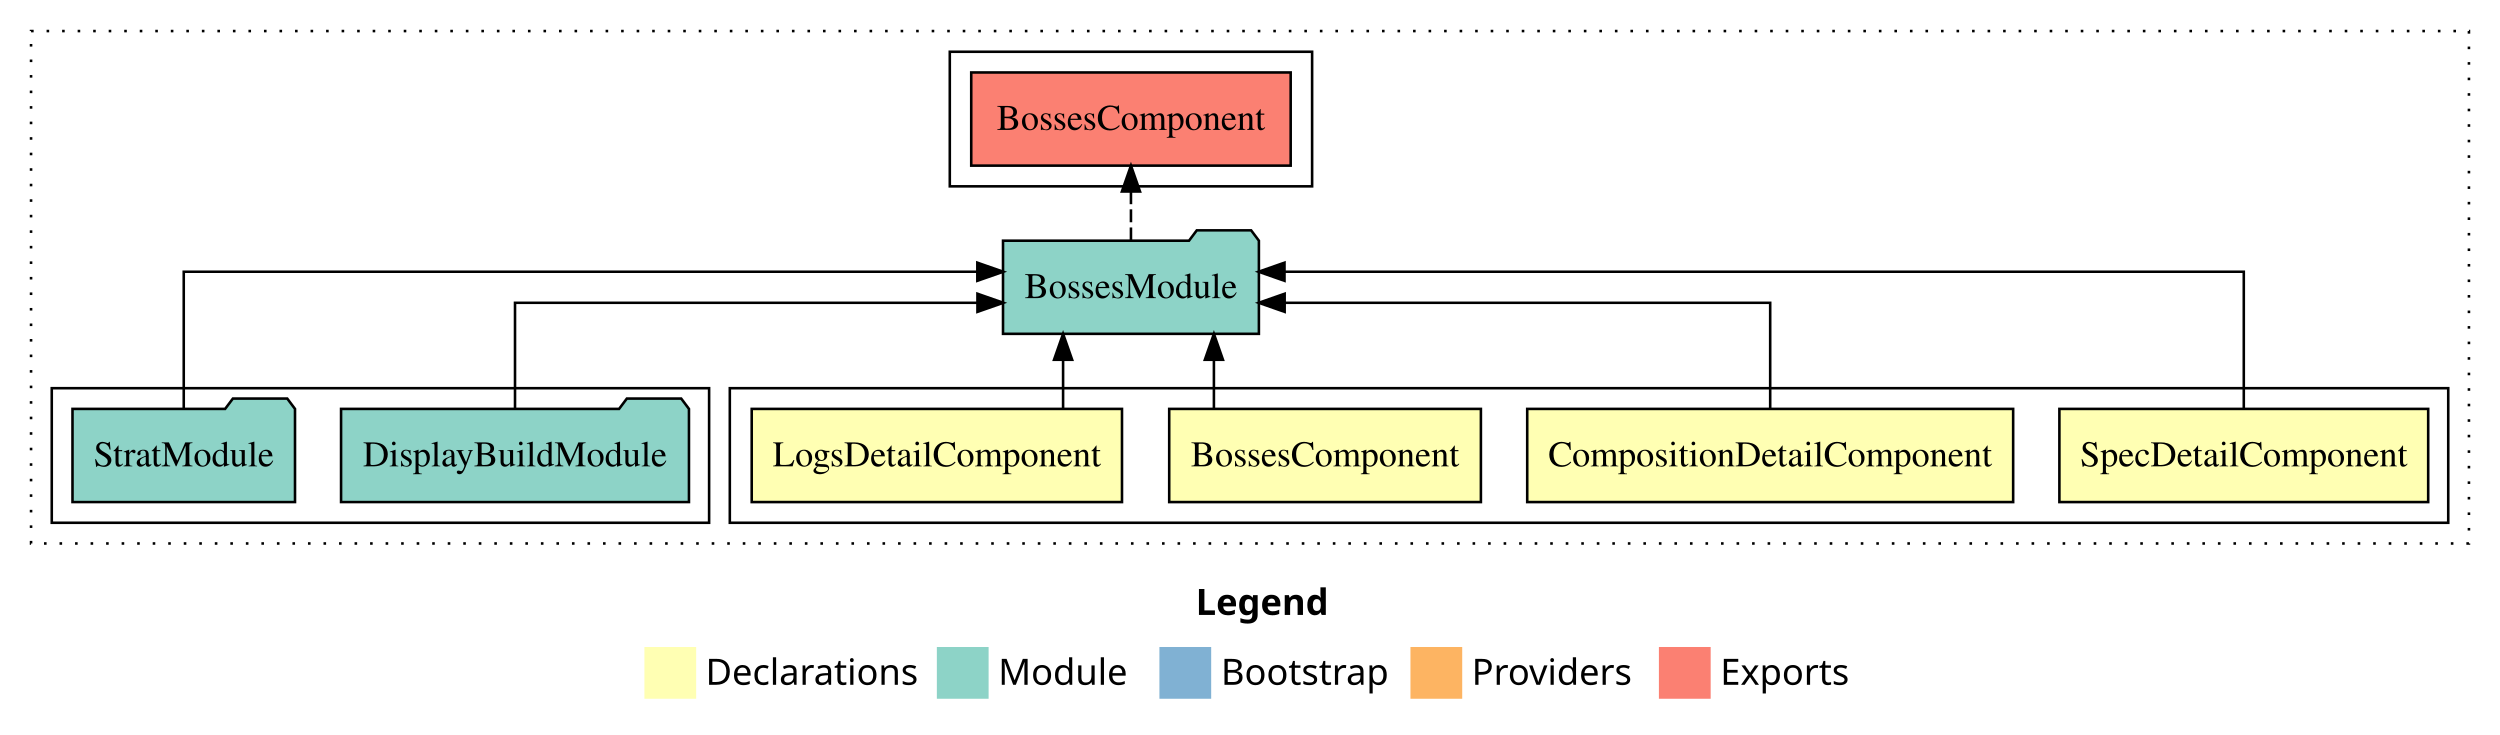
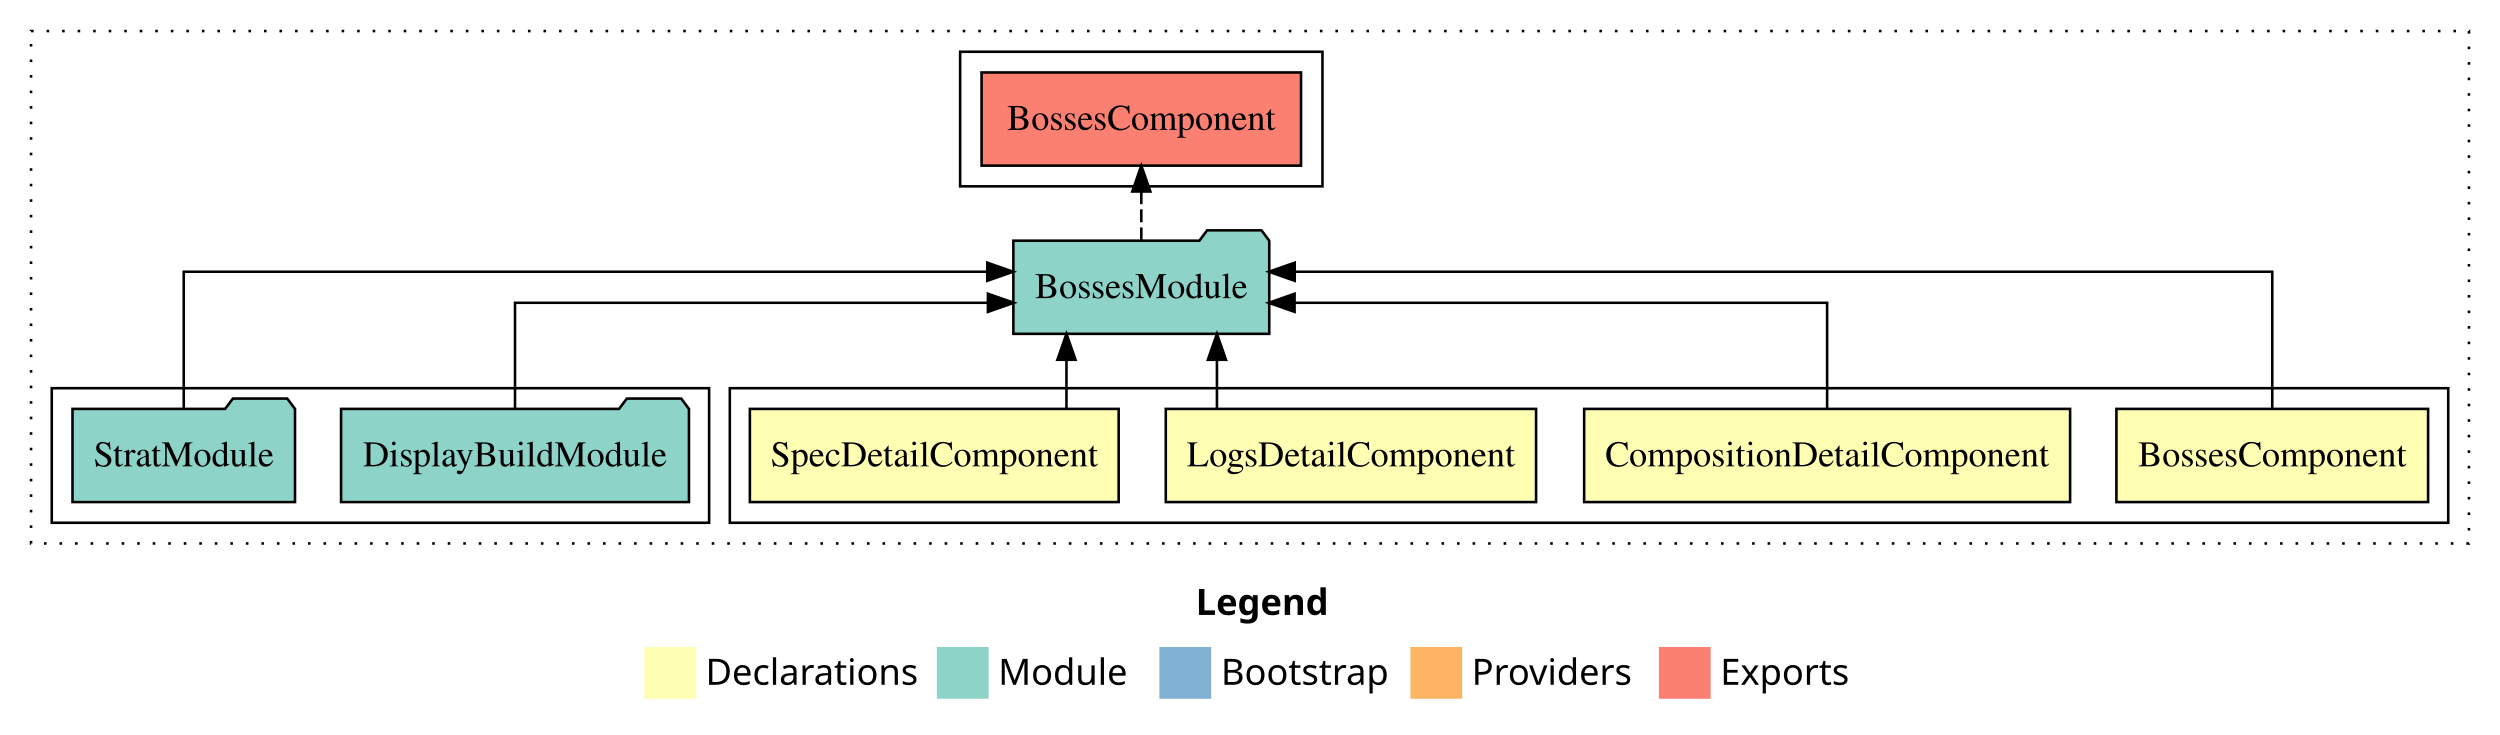
<svg xmlns="http://www.w3.org/2000/svg" width="966pt" height="284pt" viewBox="0.00 0.00 966.00 284.00">
  <g id="graph0" class="graph" transform="scale(1 1) rotate(0) translate(4 280)">
    <polygon fill="#ffffff" stroke="transparent" points="-4,4 -4,-280 962,-280 962,4 -4,4" />
    <text text-anchor="start" x="458.009" y="-42.4" font-family="sans-serif" font-weight="bold" font-size="14.00" fill="#000000">Legend</text>
    <polygon fill="#ffffb3" stroke="transparent" points="245,-10 245,-30 265,-30 265,-10 245,-10" />
    <text text-anchor="start" x="268.629" y="-15.4" font-family="sans-serif" font-size="14.00" fill="#000000">  Declarations</text>
    <polygon fill="#8dd3c7" stroke="transparent" points="358,-10 358,-30 378,-30 378,-10 358,-10" />
    <text text-anchor="start" x="381.725" y="-15.4" font-family="sans-serif" font-size="14.00" fill="#000000">  Module</text>
    <polygon fill="#80b1d3" stroke="transparent" points="444,-10 444,-30 464,-30 464,-10 444,-10" />
    <text text-anchor="start" x="467.781" y="-15.4" font-family="sans-serif" font-size="14.00" fill="#000000">  Bootstrap</text>
    <polygon fill="#fdb462" stroke="transparent" points="541,-10 541,-30 561,-30 561,-10 541,-10" />
    <text text-anchor="start" x="564.673" y="-15.4" font-family="sans-serif" font-size="14.00" fill="#000000">  Providers</text>
    <polygon fill="#fb8072" stroke="transparent" points="637,-10 637,-30 657,-30 657,-10 637,-10" />
    <text text-anchor="start" x="660.726" y="-15.4" font-family="sans-serif" font-size="14.00" fill="#000000">  Exports</text>
    <g id="clust1" class="cluster">
      <polygon fill="none" stroke="#000000" stroke-dasharray="1,5" points="8,-70 8,-268 950,-268 950,-70 8,-70" />
    </g>
    <g id="clust2" class="cluster">
      <polygon fill="none" stroke="#000000" points="278,-78 278,-130 942,-130 942,-78 278,-78" />
    </g>
    <g id="clust7" class="cluster">
      <polygon fill="none" stroke="#000000" points="16,-78 16,-130 270,-130 270,-78 16,-78" />
    </g>
    <g id="clust8" class="cluster">
-       <polygon fill="none" stroke="#000000" points="363,-208 363,-260 503,-260 503,-208 363,-208" />
+       <polygon fill="none" stroke="#000000" points="367,-208 367,-260 507,-260 507,-208 367,-208" />
    </g>
    <g id="node1" class="node">
-       <polygon fill="#ffffb3" stroke="#000000" points="934.252,-122 791.748,-122 791.748,-86 934.252,-86 934.252,-122" />
-       <text text-anchor="middle" x="863" y="-99.8" font-family="Times,serif" font-size="14.00" fill="#000000">SpecDetailComponent</text>
+       <polygon fill="#ffffb3" stroke="#000000" points="934.218,-122 813.782,-122 813.782,-86 934.218,-86 934.218,-122" />
+       <text text-anchor="middle" x="874" y="-99.8" font-family="Times,serif" font-size="14.00" fill="#000000">BossesComponent</text>
    </g>
    <g id="node5" class="node">
-       <polygon fill="#8dd3c7" stroke="#000000" points="482.436,-187 479.436,-191 458.436,-191 455.436,-187 383.564,-187 383.564,-151 482.436,-151 482.436,-187" />
-       <text text-anchor="middle" x="433" y="-164.8" font-family="Times,serif" font-size="14.00" fill="#000000">BossesModule</text>
+       <polygon fill="#8dd3c7" stroke="#000000" points="486.436,-187 483.436,-191 462.436,-191 459.436,-187 387.564,-187 387.564,-151 486.436,-151 486.436,-187" />
+       <text text-anchor="middle" x="437" y="-164.8" font-family="Times,serif" font-size="14.00" fill="#000000">BossesModule</text>
    </g>
    <g id="edge1" class="edge">
-       <path fill="none" stroke="#000000" d="M863,-122.284C863,-143.321 863,-175 863,-175 863,-175 492.327,-175 492.327,-175" />
-       <polygon fill="#000000" stroke="#000000" points="492.327,-171.5 482.327,-175 492.326,-178.5 492.327,-171.5" />
+       <path fill="none" stroke="#000000" d="M874,-122.284C874,-143.321 874,-175 874,-175 874,-175 496.28,-175 496.28,-175" />
+       <polygon fill="#000000" stroke="#000000" points="496.28,-171.5 486.28,-175 496.28,-178.5 496.28,-171.5" />
    </g>
    <g id="node2" class="node">
-       <polygon fill="#ffffb3" stroke="#000000" points="773.884,-122 586.116,-122 586.116,-86 773.884,-86 773.884,-122" />
-       <text text-anchor="middle" x="680" y="-99.8" font-family="Times,serif" font-size="14.00" fill="#000000">CompositionDetailComponent</text>
+       <polygon fill="#ffffb3" stroke="#000000" points="795.884,-122 608.116,-122 608.116,-86 795.884,-86 795.884,-122" />
+       <text text-anchor="middle" x="702" y="-99.8" font-family="Times,serif" font-size="14.00" fill="#000000">CompositionDetailComponent</text>
    </g>
    <g id="edge2" class="edge">
-       <path fill="none" stroke="#000000" d="M680,-122.022C680,-139.373 680,-163 680,-163 680,-163 492.39,-163 492.39,-163" />
-       <polygon fill="#000000" stroke="#000000" points="492.39,-159.5 482.39,-163 492.39,-166.5 492.39,-159.5" />
+       <path fill="none" stroke="#000000" d="M702,-122.022C702,-139.373 702,-163 702,-163 702,-163 496.223,-163 496.223,-163" />
+       <polygon fill="#000000" stroke="#000000" points="496.224,-159.5 486.223,-163 496.223,-166.5 496.224,-159.5" />
    </g>
    <g id="node3" class="node">
-       <polygon fill="#ffffb3" stroke="#000000" points="568.218,-122 447.782,-122 447.782,-86 568.218,-86 568.218,-122" />
-       <text text-anchor="middle" x="508" y="-99.8" font-family="Times,serif" font-size="14.00" fill="#000000">BossesComponent</text>
+       <polygon fill="#ffffb3" stroke="#000000" points="589.538,-122 446.462,-122 446.462,-86 589.538,-86 589.538,-122" />
+       <text text-anchor="middle" x="518" y="-99.8" font-family="Times,serif" font-size="14.00" fill="#000000">LogsDetailComponent</text>
    </g>
    <g id="edge3" class="edge">
-       <path fill="none" stroke="#000000" d="M465.054,-122.106C465.054,-122.106 465.054,-140.991 465.054,-140.991" />
-       <polygon fill="#000000" stroke="#000000" points="461.554,-140.991 465.054,-150.991 468.554,-140.991 461.554,-140.991" />
+       <path fill="none" stroke="#000000" d="M466.224,-122.106C466.224,-122.106 466.224,-140.991 466.224,-140.991" />
+       <polygon fill="#000000" stroke="#000000" points="462.724,-140.991 466.224,-150.991 469.724,-140.991 462.724,-140.991" />
    </g>
    <g id="node4" class="node">
-       <polygon fill="#ffffb3" stroke="#000000" points="429.538,-122 286.462,-122 286.462,-86 429.538,-86 429.538,-122" />
-       <text text-anchor="middle" x="358" y="-99.8" font-family="Times,serif" font-size="14.00" fill="#000000">LogsDetailComponent</text>
+       <polygon fill="#ffffb3" stroke="#000000" points="428.252,-122 285.748,-122 285.748,-86 428.252,-86 428.252,-122" />
+       <text text-anchor="middle" x="357" y="-99.8" font-family="Times,serif" font-size="14.00" fill="#000000">SpecDetailComponent</text>
    </g>
    <g id="edge4" class="edge">
-       <path fill="none" stroke="#000000" d="M406.776,-122.106C406.776,-122.106 406.776,-140.991 406.776,-140.991" />
-       <polygon fill="#000000" stroke="#000000" points="403.276,-140.991 406.776,-150.991 410.276,-140.991 403.276,-140.991" />
+       <path fill="none" stroke="#000000" d="M408.079,-122.106C408.079,-122.106 408.079,-140.991 408.079,-140.991" />
+       <polygon fill="#000000" stroke="#000000" points="404.579,-140.991 408.079,-150.991 411.579,-140.991 404.579,-140.991" />
    </g>
    <g id="node8" class="node">
-       <polygon fill="#fb8072" stroke="#000000" points="494.718,-252 371.282,-252 371.282,-216 494.718,-216 494.718,-252" />
-       <text text-anchor="middle" x="433" y="-229.8" font-family="Times,serif" font-size="14.00" fill="#000000">BossesComponent </text>
+       <polygon fill="#fb8072" stroke="#000000" points="498.718,-252 375.282,-252 375.282,-216 498.718,-216 498.718,-252" />
+       <text text-anchor="middle" x="437" y="-229.8" font-family="Times,serif" font-size="14.00" fill="#000000">BossesComponent </text>
    </g>
    <g id="edge7" class="edge">
-       <path fill="none" stroke="#000000" stroke-dasharray="5,2" d="M433,-187.106C433,-187.106 433,-205.991 433,-205.991" />
-       <polygon fill="#000000" stroke="#000000" points="429.5,-205.991 433,-215.991 436.5,-205.991 429.5,-205.991" />
+       <path fill="none" stroke="#000000" stroke-dasharray="5,2" d="M437,-187.106C437,-187.106 437,-205.991 437,-205.991" />
+       <polygon fill="#000000" stroke="#000000" points="433.5,-205.991 437,-215.991 440.5,-205.991 433.5,-205.991" />
    </g>
    <g id="node6" class="node">
      <polygon fill="#8dd3c7" stroke="#000000" points="262.215,-122 259.215,-126 238.215,-126 235.215,-122 127.785,-122 127.785,-86 262.215,-86 262.215,-122" />
      <text text-anchor="middle" x="195" y="-99.8" font-family="Times,serif" font-size="14.00" fill="#000000">DisplayBuildModule</text>
    </g>
    <g id="edge5" class="edge">
-       <path fill="none" stroke="#000000" d="M195,-122.022C195,-139.373 195,-163 195,-163 195,-163 373.686,-163 373.686,-163" />
-       <polygon fill="#000000" stroke="#000000" points="373.686,-166.5 383.686,-163 373.686,-159.5 373.686,-166.5" />
+       <path fill="none" stroke="#000000" d="M195,-122.022C195,-139.373 195,-163 195,-163 195,-163 377.736,-163 377.736,-163" />
+       <polygon fill="#000000" stroke="#000000" points="377.736,-166.5 387.736,-163 377.736,-159.5 377.736,-166.5" />
    </g>
    <g id="node7" class="node">
      <polygon fill="#8dd3c7" stroke="#000000" points="109.989,-122 106.989,-126 85.989,-126 82.989,-122 24.011,-122 24.011,-86 109.989,-86 109.989,-122" />
      <text text-anchor="middle" x="67" y="-99.8" font-family="Times,serif" font-size="14.00" fill="#000000">StratModule</text>
    </g>
    <g id="edge6" class="edge">
-       <path fill="none" stroke="#000000" d="M67,-122.284C67,-143.321 67,-175 67,-175 67,-175 373.64,-175 373.64,-175" />
-       <polygon fill="#000000" stroke="#000000" points="373.64,-178.5 383.64,-175 373.64,-171.5 373.64,-178.5" />
+       <path fill="none" stroke="#000000" d="M67,-122.284C67,-143.321 67,-175 67,-175 67,-175 377.484,-175 377.484,-175" />
+       <polygon fill="#000000" stroke="#000000" points="377.484,-178.5 387.484,-175 377.484,-171.5 377.484,-178.5" />
    </g>
  </g>
</svg>
